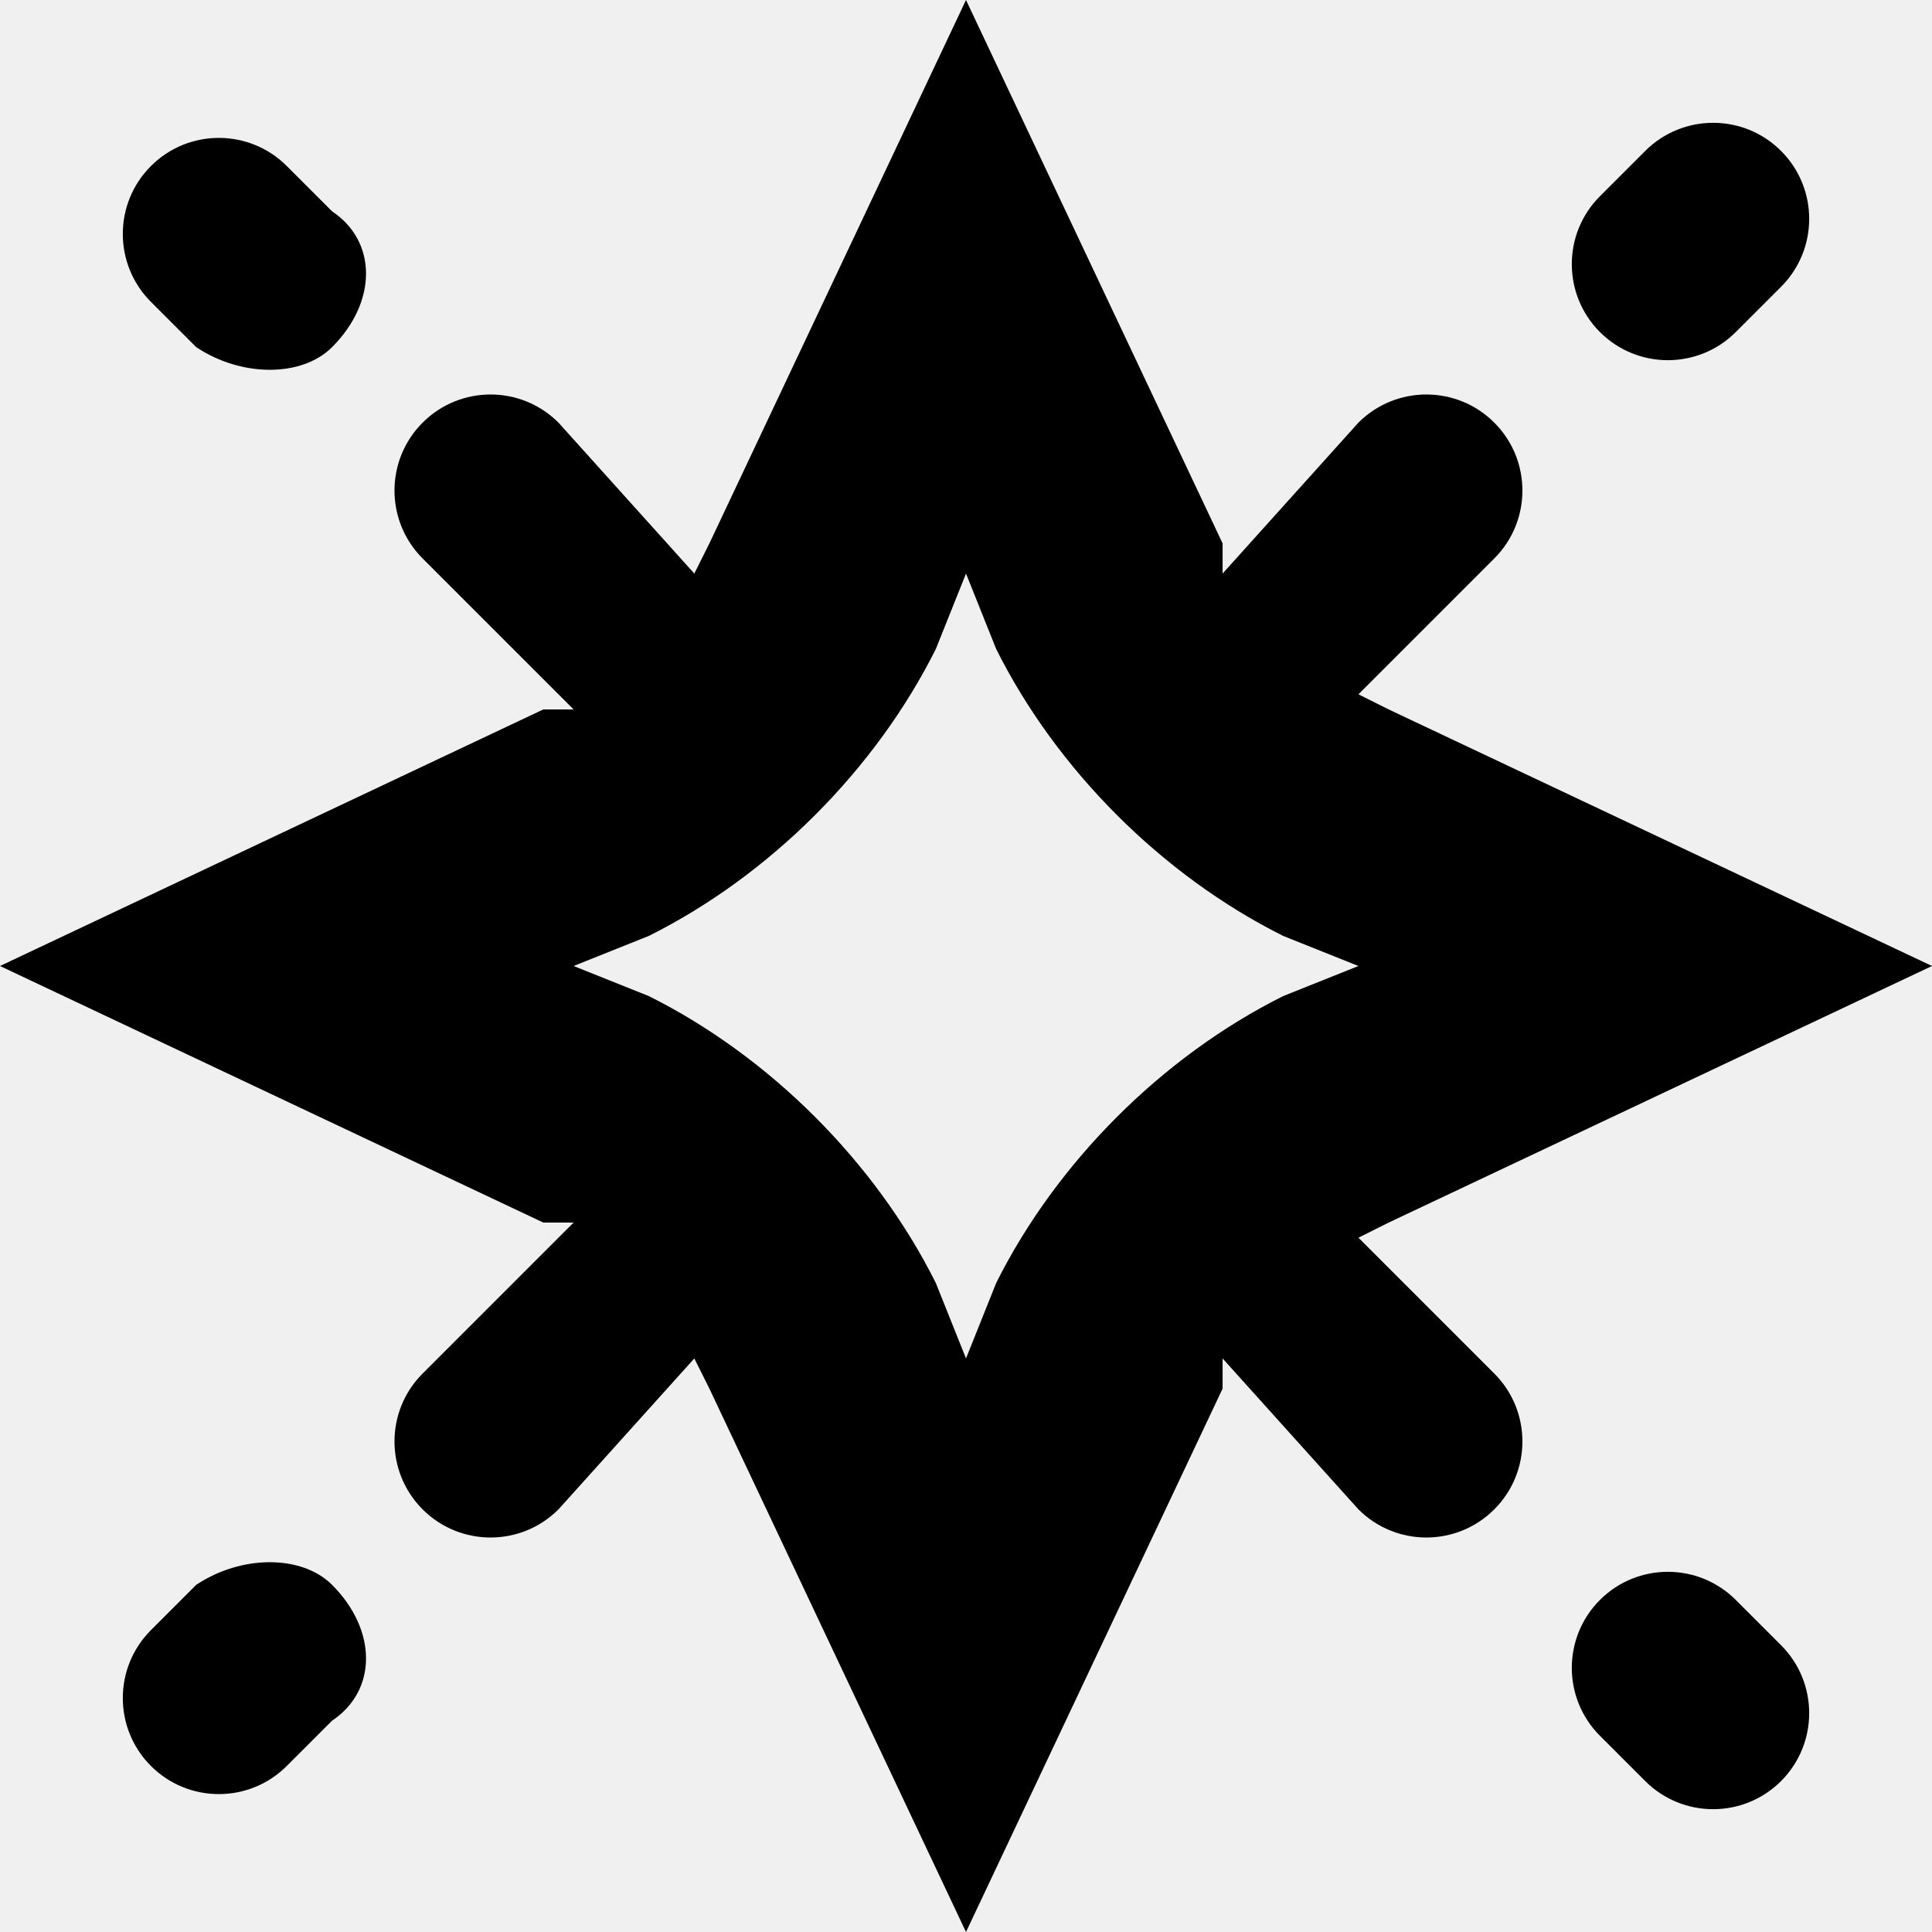
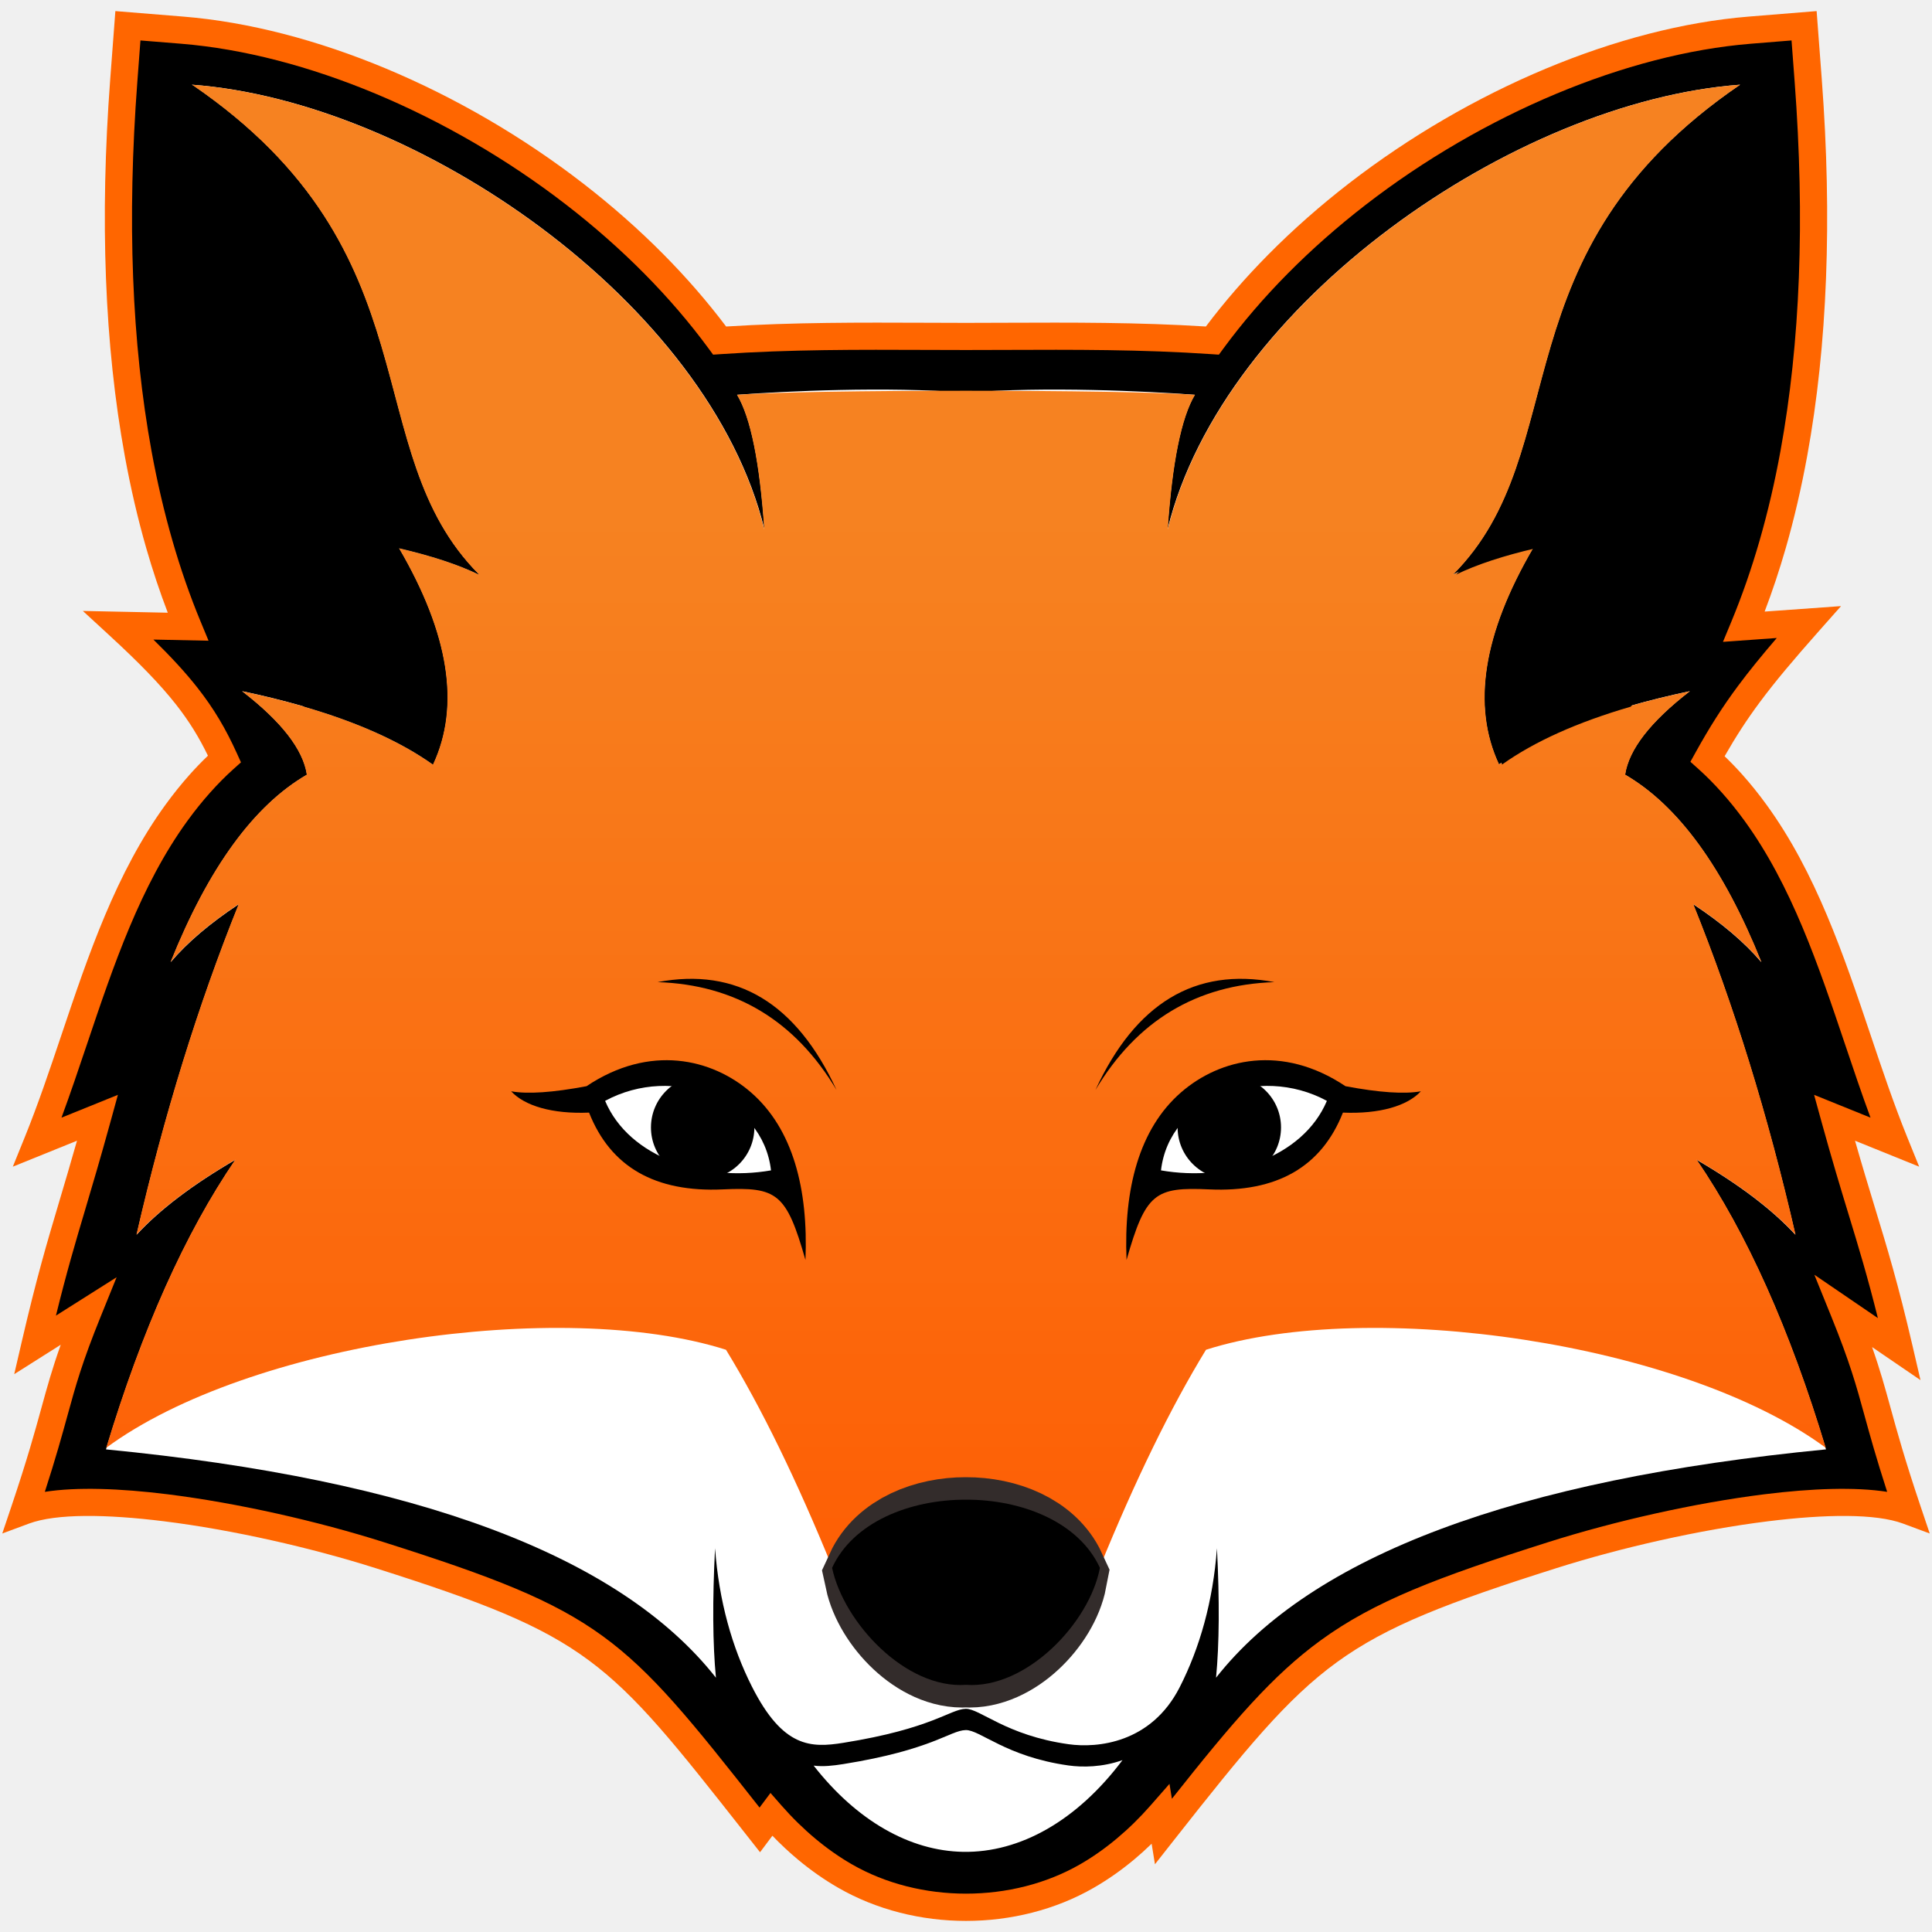
- <svg xmlns="http://www.w3.org/2000/svg" viewBox="0 0 128 128">
-   <path fill-rule="evenodd" d="M81 36 64 0 47 36l-1 2-9-10a6 6 0 0 0-9 9l10 10h-2L0 64l36 17h2L28 91a6 6 0 1 0 9 9l9-10 1 2 17 36 17-36v-2l9 10a6 6 0 1 0 9-9l-9-9 2-1 36-17-36-17-2-1 9-9a6 6 0 1 0-9-9l-9 10v-2Zm-17 2-2 5c-4 8-11 15-19 19l-5 2 5 2c8 4 15 11 19 19l2 5 2-5c4-8 11-15 19-19l5-2-5-2c-8-4-15-11-19-19l-2-5Z" clip-rule="evenodd" />
-   <path d="M118 19a6 6 0 0 0-9-9l-3 3a6 6 0 1 0 9 9l3-3Zm-96 4c-2 2-6 2-9 0l-3-3a6 6 0 1 1 9-9l3 3c3 2 3 6 0 9Zm0 82c-2-2-6-2-9 0l-3 3a6 6 0 1 0 9 9l3-3c3-2 3-6 0-9Zm96 4a6 6 0 0 1-9 9l-3-3a6 6 0 1 1 9-9l3 3Z" />
-   <style>path{fill:#000}@media (prefers-color-scheme:dark){path{fill:#fff}}</style>
+ <svg xmlns="http://www.w3.org/2000/svg" width="2834.65" height="2834.65" viewBox="0 0 2834.65 2834.65" version="1.1" id="svg148">
+   <defs id="defs110">
+     <clipPath id="clip-0">
+       <path clip-rule="nonzero" d="M 0 0 L 2834.648 0 L 2834.648 2834.648 L 0 2834.648 Z M 0 0 " id="path2" />
+     </clipPath>
+     <clipPath id="clip-1">
+       <path clip-rule="nonzero" d="M 686 668 L 2149 668 L 2149 1929 L 686 1929 Z M 686 668 " id="path5" />
+     </clipPath>
+     <clipPath id="clip-2">
+       <path clip-rule="evenodd" d="M 1612.02 931.711 C 1600.461 951 1592.73 989.148 1588.852 1046.141 C 1636.102 853.441 1884.219 682.18 2075.531 668.09 C 1866.23 810.852 1936.961 978.641 1831.469 1084.52 C 1848.91 1076.039 1871.602 1068.559 1899.539 1062.07 C 1856.969 1134.941 1847.309 1196.25 1870.559 1246 C 1907.949 1219.398 1962.031 1198.641 2032.789 1183.719 C 1999.27 1209.629 1980.922 1233.281 1977.75 1254.691 C 2022.852 1280.82 2061.469 1333.93 2093.621 1414.02 C 2079.34 1397.219 2060.031 1380.809 2035.691 1364.77 C 2070.27 1450.531 2099.238 1544.199 2122.602 1645.77 C 2102.949 1624.422 2074.949 1603.18 2038.59 1582.039 C 2081.262 1644.57 2117.809 1726.199 2148.25 1826.922 C 2027.32 1737.672 1761.32 1699.031 1621.359 1743.578 C 1591.398 1792.578 1561.219 1854.379 1530.84 1928.988 C 1495.309 1851.68 1339.328 1851.68 1303.809 1928.988 C 1273.422 1854.379 1243.25 1792.578 1213.281 1743.578 C 1073.328 1699.031 807.324 1737.672 686.391 1826.922 C 716.832 1726.199 753.387 1644.57 796.055 1582.039 C 759.695 1603.18 731.695 1624.422 712.047 1645.77 C 735.406 1544.199 764.379 1450.539 798.953 1364.77 C 774.613 1380.809 755.301 1397.219 741.02 1414.02 C 773.172 1333.93 811.797 1280.82 856.895 1254.691 C 853.723 1233.281 835.371 1209.629 801.852 1183.719 C 872.617 1198.641 926.691 1219.398 964.082 1246 C 987.336 1196.25 977.68 1134.941 935.102 1062.07 C 963.043 1068.559 985.734 1076.039 1003.18 1084.52 C 897.684 978.641 968.418 810.852 759.109 668.09 C 950.426 682.18 1198.539 853.441 1245.801 1046.141 C 1241.91 989.148 1234.191 951.012 1222.621 931.711 C 1283 927.121 1551.641 927.121 1612.02 931.711 " id="path8" />
+     </clipPath>
+     <linearGradient id="linear-pattern-0" gradientUnits="userSpaceOnUse" x1="-0.362" y1="0" x2="0.883" y2="0" gradientTransform="matrix(11.5887,1025.51,1025.51,-11.5887,1408.33,1031.24)">
+       <stop offset="0" stop-color="rgb(96.469%, 50.98%, 12.941%)" stop-opacity="1" id="stop11" />
+       <stop offset="0.25" stop-color="rgb(96.469%, 50.98%, 12.941%)" stop-opacity="1" id="stop13" />
+       <stop offset="0.281" stop-color="rgb(96.469%, 50.98%, 12.941%)" stop-opacity="1" id="stop15" />
+       <stop offset="0.297" stop-color="rgb(96.483%, 50.917%, 12.891%)" stop-opacity="1" id="stop17" />
+       <stop offset="0.312" stop-color="rgb(96.53%, 50.699%, 12.714%)" stop-opacity="1" id="stop19" />
+       <stop offset="0.328" stop-color="rgb(96.599%, 50.386%, 12.462%)" stop-opacity="1" id="stop21" />
+       <stop offset="0.344" stop-color="rgb(96.667%, 50.072%, 12.21%)" stop-opacity="1" id="stop23" />
+       <stop offset="0.359" stop-color="rgb(96.736%, 49.759%, 11.958%)" stop-opacity="1" id="stop25" />
+       <stop offset="0.375" stop-color="rgb(96.805%, 49.446%, 11.707%)" stop-opacity="1" id="stop27" />
+       <stop offset="0.391" stop-color="rgb(96.873%, 49.133%, 11.455%)" stop-opacity="1" id="stop29" />
+       <stop offset="0.406" stop-color="rgb(96.942%, 48.82%, 11.203%)" stop-opacity="1" id="stop31" />
+       <stop offset="0.422" stop-color="rgb(97.011%, 48.508%, 10.951%)" stop-opacity="1" id="stop33" />
+       <stop offset="0.438" stop-color="rgb(97.079%, 48.195%, 10.699%)" stop-opacity="1" id="stop35" />
+       <stop offset="0.453" stop-color="rgb(97.148%, 47.882%, 10.448%)" stop-opacity="1" id="stop37" />
+       <stop offset="0.469" stop-color="rgb(97.217%, 47.569%, 10.196%)" stop-opacity="1" id="stop39" />
+       <stop offset="0.484" stop-color="rgb(97.287%, 47.256%, 9.944%)" stop-opacity="1" id="stop41" />
+       <stop offset="0.5" stop-color="rgb(97.356%, 46.944%, 9.692%)" stop-opacity="1" id="stop43" />
+       <stop offset="0.516" stop-color="rgb(97.424%, 46.631%, 9.439%)" stop-opacity="1" id="stop45" />
+       <stop offset="0.531" stop-color="rgb(97.493%, 46.318%, 9.187%)" stop-opacity="1" id="stop47" />
+       <stop offset="0.547" stop-color="rgb(97.562%, 46.005%, 8.936%)" stop-opacity="1" id="stop49" />
+       <stop offset="0.562" stop-color="rgb(97.63%, 45.692%, 8.684%)" stop-opacity="1" id="stop51" />
+       <stop offset="0.578" stop-color="rgb(97.699%, 45.38%, 8.432%)" stop-opacity="1" id="stop53" />
+       <stop offset="0.594" stop-color="rgb(97.768%, 45.067%, 8.18%)" stop-opacity="1" id="stop55" />
+       <stop offset="0.609" stop-color="rgb(97.836%, 44.753%, 7.928%)" stop-opacity="1" id="stop57" />
+       <stop offset="0.625" stop-color="rgb(97.905%, 44.44%, 7.677%)" stop-opacity="1" id="stop59" />
+       <stop offset="0.641" stop-color="rgb(97.974%, 44.127%, 7.425%)" stop-opacity="1" id="stop61" />
+       <stop offset="0.656" stop-color="rgb(98.042%, 43.814%, 7.173%)" stop-opacity="1" id="stop63" />
+       <stop offset="0.672" stop-color="rgb(98.111%, 43.501%, 6.921%)" stop-opacity="1" id="stop65" />
+       <stop offset="0.688" stop-color="rgb(98.18%, 43.188%, 6.67%)" stop-opacity="1" id="stop67" />
+       <stop offset="0.703" stop-color="rgb(98.248%, 42.876%, 6.418%)" stop-opacity="1" id="stop69" />
+       <stop offset="0.719" stop-color="rgb(98.317%, 42.563%, 6.166%)" stop-opacity="1" id="stop71" />
+       <stop offset="0.734" stop-color="rgb(98.386%, 42.25%, 5.914%)" stop-opacity="1" id="stop73" />
+       <stop offset="0.75" stop-color="rgb(98.454%, 41.937%, 5.663%)" stop-opacity="1" id="stop75" />
+       <stop offset="0.766" stop-color="rgb(98.523%, 41.624%, 5.411%)" stop-opacity="1" id="stop77" />
+       <stop offset="0.781" stop-color="rgb(98.592%, 41.312%, 5.159%)" stop-opacity="1" id="stop79" />
+       <stop offset="0.797" stop-color="rgb(98.66%, 40.999%, 4.907%)" stop-opacity="1" id="stop81" />
+       <stop offset="0.812" stop-color="rgb(98.729%, 40.686%, 4.655%)" stop-opacity="1" id="stop83" />
+       <stop offset="0.828" stop-color="rgb(98.798%, 40.373%, 4.402%)" stop-opacity="1" id="stop85" />
+       <stop offset="0.844" stop-color="rgb(98.866%, 40.06%, 4.15%)" stop-opacity="1" id="stop87" />
+       <stop offset="0.859" stop-color="rgb(98.935%, 39.746%, 3.899%)" stop-opacity="1" id="stop89" />
+       <stop offset="0.875" stop-color="rgb(99.004%, 39.433%, 3.647%)" stop-opacity="1" id="stop91" />
+       <stop offset="0.891" stop-color="rgb(99.072%, 39.12%, 3.395%)" stop-opacity="1" id="stop93" />
+       <stop offset="0.906" stop-color="rgb(99.141%, 38.808%, 3.143%)" stop-opacity="1" id="stop95" />
+       <stop offset="0.922" stop-color="rgb(99.21%, 38.495%, 2.892%)" stop-opacity="1" id="stop97" />
+       <stop offset="0.938" stop-color="rgb(99.278%, 38.182%, 2.64%)" stop-opacity="1" id="stop99" />
+       <stop offset="0.953" stop-color="rgb(99.347%, 37.869%, 2.388%)" stop-opacity="1" id="stop101" />
+       <stop offset="0.969" stop-color="rgb(99.416%, 37.556%, 2.136%)" stop-opacity="1" id="stop103" />
+       <stop offset="0.984" stop-color="rgb(99.484%, 37.244%, 1.884%)" stop-opacity="1" id="stop105" />
+       <stop offset="1" stop-color="rgb(99.553%, 36.931%, 1.633%)" stop-opacity="1" id="stop107" />
+     </linearGradient>
+   </defs>
+   <g id="g3139" transform="matrix(1.044185,0,0,1.044185,-62.62416,-62.62408)">
+     <path fill-rule="evenodd" fill="#000000" fill-opacity="1" d="M 254.116,697.245 C 226.141,544.214 219.149,368.657 233.908,173.002 l 5.791,-76.822 76.499,6.198 c 180.205,14.643 385.028,101.795 551.45,230.48 77.765,60.114 147.66,129.679 203.506,205.656 116.509,-7.935 229.673,-5.933 346.162,-5.785 116.489,-0.148 229.653,-2.15 346.175,5.785 55.846,-75.977 125.747,-145.542 203.493,-205.656 166.435,-128.685 371.251,-215.837 551.45,-230.48 l 76.506,-6.198 5.785,76.822 c 14.765,195.655 7.773,371.212 -20.195,524.243 -16.231,88.792 -39.635,170.043 -70.03,243.328 l 90.987,-6.527 c -72.426,81.729 -104.339,123.907 -142.224,192.285 23.739,21.267 46.181,46.459 67.338,75.531 97.96,134.715 134.554,312.59 195.377,462.793 l -84.324,-34.114 c 38.802,141.003 58.041,182.555 91.149,325.257 l -77.926,-53.206 c 47.382,116.967 38.673,128.788 89.728,280.315 -89.186,-33.127 -328.259,7.967 -499.206,62.16 -310.311,98.354 -344.923,132.042 -546.659,388.386 l -3.874,-23.881 c -31.713,36.181 -66.622,65.156 -103.461,86.41 -101.679,58.622 -238.498,58.622 -340.158,0 -36.846,-21.254 -71.748,-50.229 -103.467,-86.41 l -16.199,21.635 C 925.825,2374.862 903.564,2343.421 593.254,2245.067 422.294,2190.874 183.22,2149.78 94.041,2182.907 145.097,2031.38 136.387,2019.559 183.776,1902.591 l -74.672,47.24 c 33.114,-142.701 49.086,-178.288 87.895,-319.291 l -84.337,34.114 c 60.837,-150.203 97.418,-328.078 195.384,-462.793 21.15,-29.072 43.599,-54.264 67.338,-75.531 C 345.994,1061.458 311.97,1017.163 226.49,938.552 l 97.65,2.021 C 293.738,867.288 270.347,786.037 254.116,697.245" id="path116" style="stroke-width:1.653" />
+     <path fill-rule="nonzero" fill="#ff6600" fill-opacity="1" d="m 247.04,449.759 c 3.338,86.771 11.996,168.223 25.857,244.051 7.948,43.482 17.729,85.396 29.318,125.663 11.492,39.932 24.701,77.875 39.583,113.758 l 11.208,27.026 -77.474,-1.608 c 25.263,24.747 45.084,46.31 61.476,67.125 23.894,30.312 40.461,58.822 55.807,92.704 l 5.752,12.693 -10.472,9.368 c -11.079,9.936 -22.106,21.06 -33.062,33.353 -10.827,12.131 -21.331,25.205 -31.5,39.189 -66.286,91.149 -104.216,203.855 -141.184,313.713 -11.821,35.141 -23.552,69.979 -35.974,103.616 l 79.263,-32.049 -10.24,37.207 c -14.656,53.231 -25.625,90.122 -35.516,123.397 -14.1,47.414 -26.038,87.566 -41.294,149.61 l 85.248,-53.916 -22.332,55.123 c -26.296,64.917 -35.057,96.766 -46.517,138.434 -7.67,27.904 -16.515,60.062 -32.023,107.993 44.806,-7.025 105.669,-4.907 172.49,3.409 98.386,12.247 210.892,37.827 303.558,67.203 307.838,97.56 337.259,130.422 528.22,373.013 l 15.372,-20.544 15.54,17.716 c 15.024,17.141 30.906,32.662 47.479,46.51 16.663,13.92 33.753,25.902 51.127,35.916 47.795,27.568 104.106,41.352 160.566,41.352 56.472,0 112.77,-13.784 160.585,-41.352 17.354,-10.014 34.444,-21.996 51.101,-35.916 16.579,-13.849 32.462,-29.369 47.505,-46.51 l 26.742,-30.506 3.389,20.989 c 86.042,-108.638 141.623,-173.678 209.491,-222.958 74.789,-54.297 162.354,-87.914 319.498,-137.711 92.672,-29.376 205.178,-54.955 303.551,-67.203 66.822,-8.316 127.697,-10.433 172.503,-3.409 -15.508,-47.931 -24.366,-80.089 -32.036,-107.993 -11.453,-41.668 -20.208,-73.517 -46.504,-138.434 l -23.772,-58.642 89.27,60.921 c -14.746,-59.036 -27.071,-99.497 -40.971,-145.084 -11.143,-36.575 -23.288,-76.409 -38.427,-131.41 l -10.233,-37.207 79.269,32.049 c -12.428,-33.637 -24.166,-68.474 -35.98,-103.616 -36.975,-109.859 -74.905,-222.565 -141.184,-313.713 -10.181,-13.984 -20.673,-27.058 -31.5,-39.189 -10.956,-12.293 -21.983,-23.417 -33.075,-33.353 l -11.337,-10.162 7.373,-13.326 c 19.369,-34.934 37.22,-63.219 59.513,-93.234 15.392,-20.724 32.894,-42.243 54.477,-67.383 l -75.596,5.423 11.879,-28.627 c 14.875,-35.884 28.084,-73.827 39.59,-113.758 11.582,-40.267 21.37,-82.181 29.298,-125.663 13.868,-75.828 22.532,-157.279 25.87,-244.051 3.318,-86.358 1.369,-178.236 -5.953,-275.338 l -4.345,-57.615 -57.37,4.642 c -87.494,7.108 -181.096,31.784 -273.22,70.276 -93.68,39.157 -185.674,92.524 -268.068,156.24 -38.737,29.963 -75.531,62.328 -109.542,96.701 -32.907,33.256 -63.219,68.429 -90.213,105.152 l -6.23,8.496 -10.446,-0.71 c -98.244,-6.695 -193.576,-6.334 -290.51,-5.953 -18.064,0.052 -36.2,0.136 -54.393,0.148 -18.2,-0.013 -36.31,-0.097 -54.374,-0.148 -96.94,-0.381 -192.272,-0.742 -290.516,5.953 l -10.446,0.71 -6.23,-8.496 C 1028.763,513.095 998.451,477.921 965.544,444.666 931.526,410.293 894.739,377.928 855.982,347.965 773.588,284.248 681.6,230.881 587.921,191.725 495.797,153.233 402.195,128.557 314.701,121.449 l -57.376,-4.642 -4.345,57.615 c -7.321,97.101 -9.271,188.979 -5.94,275.338 z m -11.699,250.927 c -14.184,-77.597 -23.042,-160.901 -26.457,-249.571 -3.402,-88.211 -1.453,-181.49 5.946,-279.534 l 7.244,-96.03 95.623,7.754 c 91.536,7.438 189.128,33.101 284.893,73.116 96.649,40.396 191.626,95.513 276.726,161.328 40.112,31.009 78.165,64.478 113.3,99.994 31.764,32.1 61.185,65.879 87.649,101.02 94.783,-5.985 187.985,-5.636 282.678,-5.275 18.064,0.071 36.174,0.148 54.374,0.168 18.194,-0.019 36.329,-0.097 54.393,-0.168 94.686,-0.362 187.869,-0.71 282.659,5.275 26.464,-35.141 55.879,-68.92 87.662,-101.02 35.141,-35.516 73.187,-68.984 113.28,-99.994 85.119,-65.814 180.089,-120.931 276.745,-161.328 95.765,-40.016 193.344,-65.679 284.893,-73.116 l 95.61,-7.754 7.257,96.03 c 7.392,98.057 9.342,191.323 5.933,279.534 -3.402,88.669 -12.26,171.974 -26.445,249.571 -8.277,45.284 -18.31,88.392 -30.06,129.247 -8.877,30.861 -18.794,60.656 -29.737,89.386 l 107.347,-7.689 -31.067,35.057 c -35.8,40.396 -61.586,70.986 -83.02,99.877 -18.413,24.792 -33.688,48.396 -49.5,76.028 8.593,8.245 16.902,16.857 24.921,25.863 11.621,13.029 22.926,27.09 33.901,42.185 69.566,95.662 108.484,211.305 146.42,324.043 16.36,48.609 32.539,96.688 51.204,142.798 l 16.941,41.804 -90.148,-36.465 c 10.33,36.2 19.291,65.569 27.671,93.085 17.716,58.145 32.952,108.09 53.251,195.623 l 11.059,47.666 -68.016,-46.426 c 11.389,32.333 18.064,56.627 25.986,85.415 9.09,33.043 19.846,72.193 42.262,138.673 l 12.757,37.866 -37.536,-13.933 c -38.182,-14.184 -108.684,-13.306 -190.122,-3.176 -96.042,11.97 -206.017,36.975 -296.675,65.718 -153.16,48.538 -238.046,80.967 -308.574,132.171 -70.605,51.269 -129.001,122.952 -228.808,249.771 l -26.929,34.224 -4.661,-28.853 c -8.077,7.831 -16.295,15.237 -24.624,22.197 -18.064,15.088 -37.02,28.343 -56.66,39.667 -53.845,31.054 -116.799,46.588 -179.573,46.588 -62.754,0 -125.709,-15.534 -179.573,-46.588 -19.64,-11.324 -38.582,-24.579 -56.647,-39.667 -12.228,-10.201 -24.178,-21.357 -35.812,-33.437 l -17.354,23.191 -21.699,-27.574 C 913.546,2390.151 888.922,2358.877 587.488,2263.332 c -90.651,-28.743 -200.62,-53.748 -296.669,-65.718 -81.439,-10.13 -151.94,-11.008 -190.122,3.176 l -37.523,13.933 12.757,-37.866 c 22.397,-66.48 33.172,-105.63 42.249,-138.673 8.18,-29.75 15.043,-54.69 27.142,-88.669 l -65.356,41.333 10.504,-45.284 c 21.086,-90.871 35.277,-138.589 52.76,-197.373 7.528,-25.321 15.669,-52.696 24.94,-85.37 l -90.174,36.465 16.935,-41.804 c 18.665,-46.11 34.851,-94.177 51.211,-142.798 37.93,-112.738 76.848,-228.382 146.42,-324.043 10.969,-15.075 22.274,-29.156 33.889,-42.185 8.27,-9.271 16.838,-18.142 25.709,-26.625 -12.486,-25.747 -26.361,-48.473 -45.232,-72.406 -22.216,-28.194 -51.449,-58.248 -93.376,-96.804 l -37.168,-34.198 119.343,2.479 c -11.169,-29.221 -21.28,-59.545 -30.325,-90.948 -11.757,-40.861 -21.783,-83.982 -30.06,-129.253 v -0.013" id="path118" style="stroke-width:1.653" />
+     <path fill-rule="evenodd" fill="#ffffff" fill-opacity="1" d="m 1769.941,2235.46 c 3.732,73.452 3.318,134.076 -1.259,181.89 134.947,-171.457 420.634,-278.391 857.054,-320.802 -50.442,-167.513 -111.105,-303.17 -181.942,-406.986 60.094,34.941 106.372,70.05 138.853,105.333 -38.608,-167.874 -86.494,-322.687 -143.631,-464.433 40.229,26.509 72.148,53.632 95.752,81.4 -53.141,-132.371 -116.986,-220.15 -191.53,-263.336 5.255,-35.386 35.567,-74.479 90.968,-117.303 -116.948,24.663 -206.334,58.971 -268.113,102.938 -38.44,-82.226 -22.474,-183.556 47.879,-303.997 -46.175,10.724 -83.679,23.087 -112.499,37.104 174.35,-175.015 57.447,-452.315 403.39,-688.27 -316.205,23.288 -726.284,306.347 -804.391,624.837 6.411,-94.196 19.188,-157.247 38.311,-189.128 -65.795,-5.01 -210.582,-12.002 -321.467,-2.944 -110.885,-9.058 -255.672,-2.066 -321.454,2.944 19.11,31.881 31.887,94.932 38.298,189.128 C 1056.066,485.346 645.981,202.287 329.783,178.999 675.719,414.954 558.816,692.254 733.16,867.269 704.339,853.253 666.835,840.889 620.654,830.165 c 70.373,120.44 86.332,221.77 47.899,303.997 -61.799,-43.967 -151.172,-78.275 -268.132,-102.938 55.401,42.824 85.732,81.916 90.974,117.303 -74.537,43.185 -138.376,130.964 -191.517,263.336 23.604,-27.768 55.523,-54.891 95.752,-81.4 -57.144,141.746 -105.029,296.559 -143.638,464.433 32.475,-35.283 78.753,-70.392 138.847,-105.333 -70.837,103.816 -131.487,239.473 -181.936,406.986 436.42,42.411 722.094,149.345 857.048,320.802 -4.578,-47.815 -4.991,-108.438 -1.24,-181.89 5.455,74.298 24.03,139.48 51.83,194.422 43.599,86.222 82.969,86.255 128.524,78.953 124.882,-20.001 149.538,-47.053 171.69,-47.75 20.079,-0.613 56.524,37.355 144.716,49.732 40.261,5.655 115.928,-1.272 156.092,-80.025 28.097,-55.071 46.872,-120.557 52.379,-195.332" id="path120" style="stroke-width:1.653" />
+     <path fill-rule="evenodd" fill="#ffffff" fill-opacity="1" d="m 1203.248,2540.897 c 60.721,77.636 135.264,119.879 210.065,121.15 79.863,1.375 159.991,-43.747 223.907,-128.885 -28.181,10.033 -56.163,10.265 -75.751,7.521 -88.192,-12.377 -124.637,-50.358 -144.716,-49.732 -22.151,0.678 -46.807,27.736 -171.69,47.75 -14.449,2.311 -28.285,3.88 -41.817,2.195" id="path122" style="stroke-width:1.653" />
+     <g clip-path="url(#clip-1)" id="g128" transform="matrix(1.652787,0,0,1.652787,-925.2121,-925.2108)">
+       <g clip-path="url(#clip-2)" id="g126">
+         <path fill-rule="nonzero" fill="url(#linear-pattern-0)" d="m 672.145,668.25 1475.918,-16.676 14.434,1277.254 -1475.918,16.68 z m 0,0" id="path124" style="fill:url(#linear-pattern-0)" />
+       </g>
+     </g>
+     <path fill="none" stroke-width="158.896" stroke-linecap="butt" stroke-linejoin="miter" stroke="#332c2b" stroke-opacity="1" stroke-miterlimit="22.926" d="m 1417.2,2379.642 c 53.505,3.773 109.644,-54.685 119.032,-103.98 -18.618,-40.511 -68.864,-60.696 -119.032,-60.59 -50.173,-0.106 -100.415,20.08 -119.024,60.59 10.446,48.874 65.425,107.765 119.024,103.98 z m 0,0" id="path132" />
+     <path fill-rule="evenodd" fill="#000000" fill-opacity="1" d="m 1417.317,2427.384 c 84.589,5.965 173.342,-86.455 188.185,-164.388 -29.434,-64.046 -108.871,-95.959 -188.185,-95.791 -79.321,-0.168 -158.752,31.745 -188.173,95.791 16.515,77.268 103.435,170.373 188.173,164.388" id="path130" style="stroke-width:1.653" />
+     <path fill-rule="evenodd" fill="#000000" fill-opacity="1" d="m 327.497,178.683 4.158,1.853 c 343.179,235.638 227.194,512.099 401.175,686.733 -28.833,-14.016 -66.337,-26.38 -112.519,-37.104 70.373,120.44 86.332,221.77 47.899,303.997 -45.4,-32.294 -105.688,-59.403 -180.857,-81.271 C 354.103,856.229 298.825,558.708 327.497,178.683" id="path134" style="stroke-width:1.653" />
+     <path fill-rule="evenodd" fill="#000000" fill-opacity="1" d="m 2511.378,178.683 -4.164,1.853 c -343.166,235.638 -227.194,512.099 -401.163,686.733 28.821,-14.016 66.325,-26.38 112.506,-37.104 -70.36,120.44 -86.326,221.77 -47.886,303.997 45.387,-32.294 105.682,-59.403 180.851,-81.271 133.25,-196.662 188.534,-494.183 159.856,-874.208" id="path136" style="stroke-width:1.653" />
+     <path fill-rule="evenodd" fill="#000000" fill-opacity="1" d="m 778.185,1593.391 c 19.052,20.524 57.944,32.094 109.51,29.931 30.131,76.306 92.789,112.273 188.005,107.89 76.015,-3.499 89.166,4.978 116.044,99.187 4.08,-99.613 -17.535,-184.221 -76.654,-235.555 -54.723,-47.537 -142.107,-68.094 -230.977,-8.625 -47.369,8.922 -82.672,11.318 -105.927,7.173" id="path138" style="stroke-width:1.653" />
+     <path fill-rule="evenodd" fill="#000000" fill-opacity="1" d="m 2056.467,1593.391 c -19.059,20.524 -57.964,32.094 -109.529,29.931 -30.118,76.306 -92.788,112.273 -188.005,107.89 -75.996,-3.499 -89.173,4.978 -116.031,99.187 -4.08,-99.613 17.541,-184.221 76.642,-235.555 54.723,-47.537 142.107,-68.094 230.996,-8.625 47.369,8.922 82.672,11.318 105.927,7.173" id="path140" style="stroke-width:1.653" />
+     <path fill-rule="evenodd" fill="#ffffff" fill-opacity="1" d="m 910.227,1606.826 c 96.023,-51.914 221.506,-3.402 233.108,97.676 -93.963,16.379 -199.193,-17.503 -233.108,-97.676" id="path142" style="stroke-width:1.653" />
+     <path fill-rule="evenodd" fill="#ffffff" fill-opacity="1" d="m 1924.425,1606.826 c -96.029,-51.914 -221.525,-3.402 -233.107,97.676 93.957,16.379 199.193,-17.503 233.107,-97.676" id="path144" style="stroke-width:1.653" />
+     <path fill-rule="evenodd" fill="#000000" fill-opacity="1" d="m 1850.695,1439.979 c -111.266,-21.041 -195.1,29.485 -251.488,151.572 58.241,-97.443 142.069,-147.97 251.488,-151.572 z m -866.738,0 c 111.266,-21.041 195.094,29.485 251.469,151.572 -58.228,-97.443 -142.056,-147.97 -251.469,-151.572" id="path146" style="stroke-width:1.653" />
+     <circle style="fill:#000000;fill-opacity:1;stroke:none;stroke-width:1.89" id="path543" cx="1047.309" cy="1644.172" r="72.654" />
+     <circle style="fill:#000000;fill-opacity:1;stroke:none;stroke-width:1.89" id="circle1518" cx="1787.309" cy="1644.172" r="72.654" />
+   </g>
</svg>
